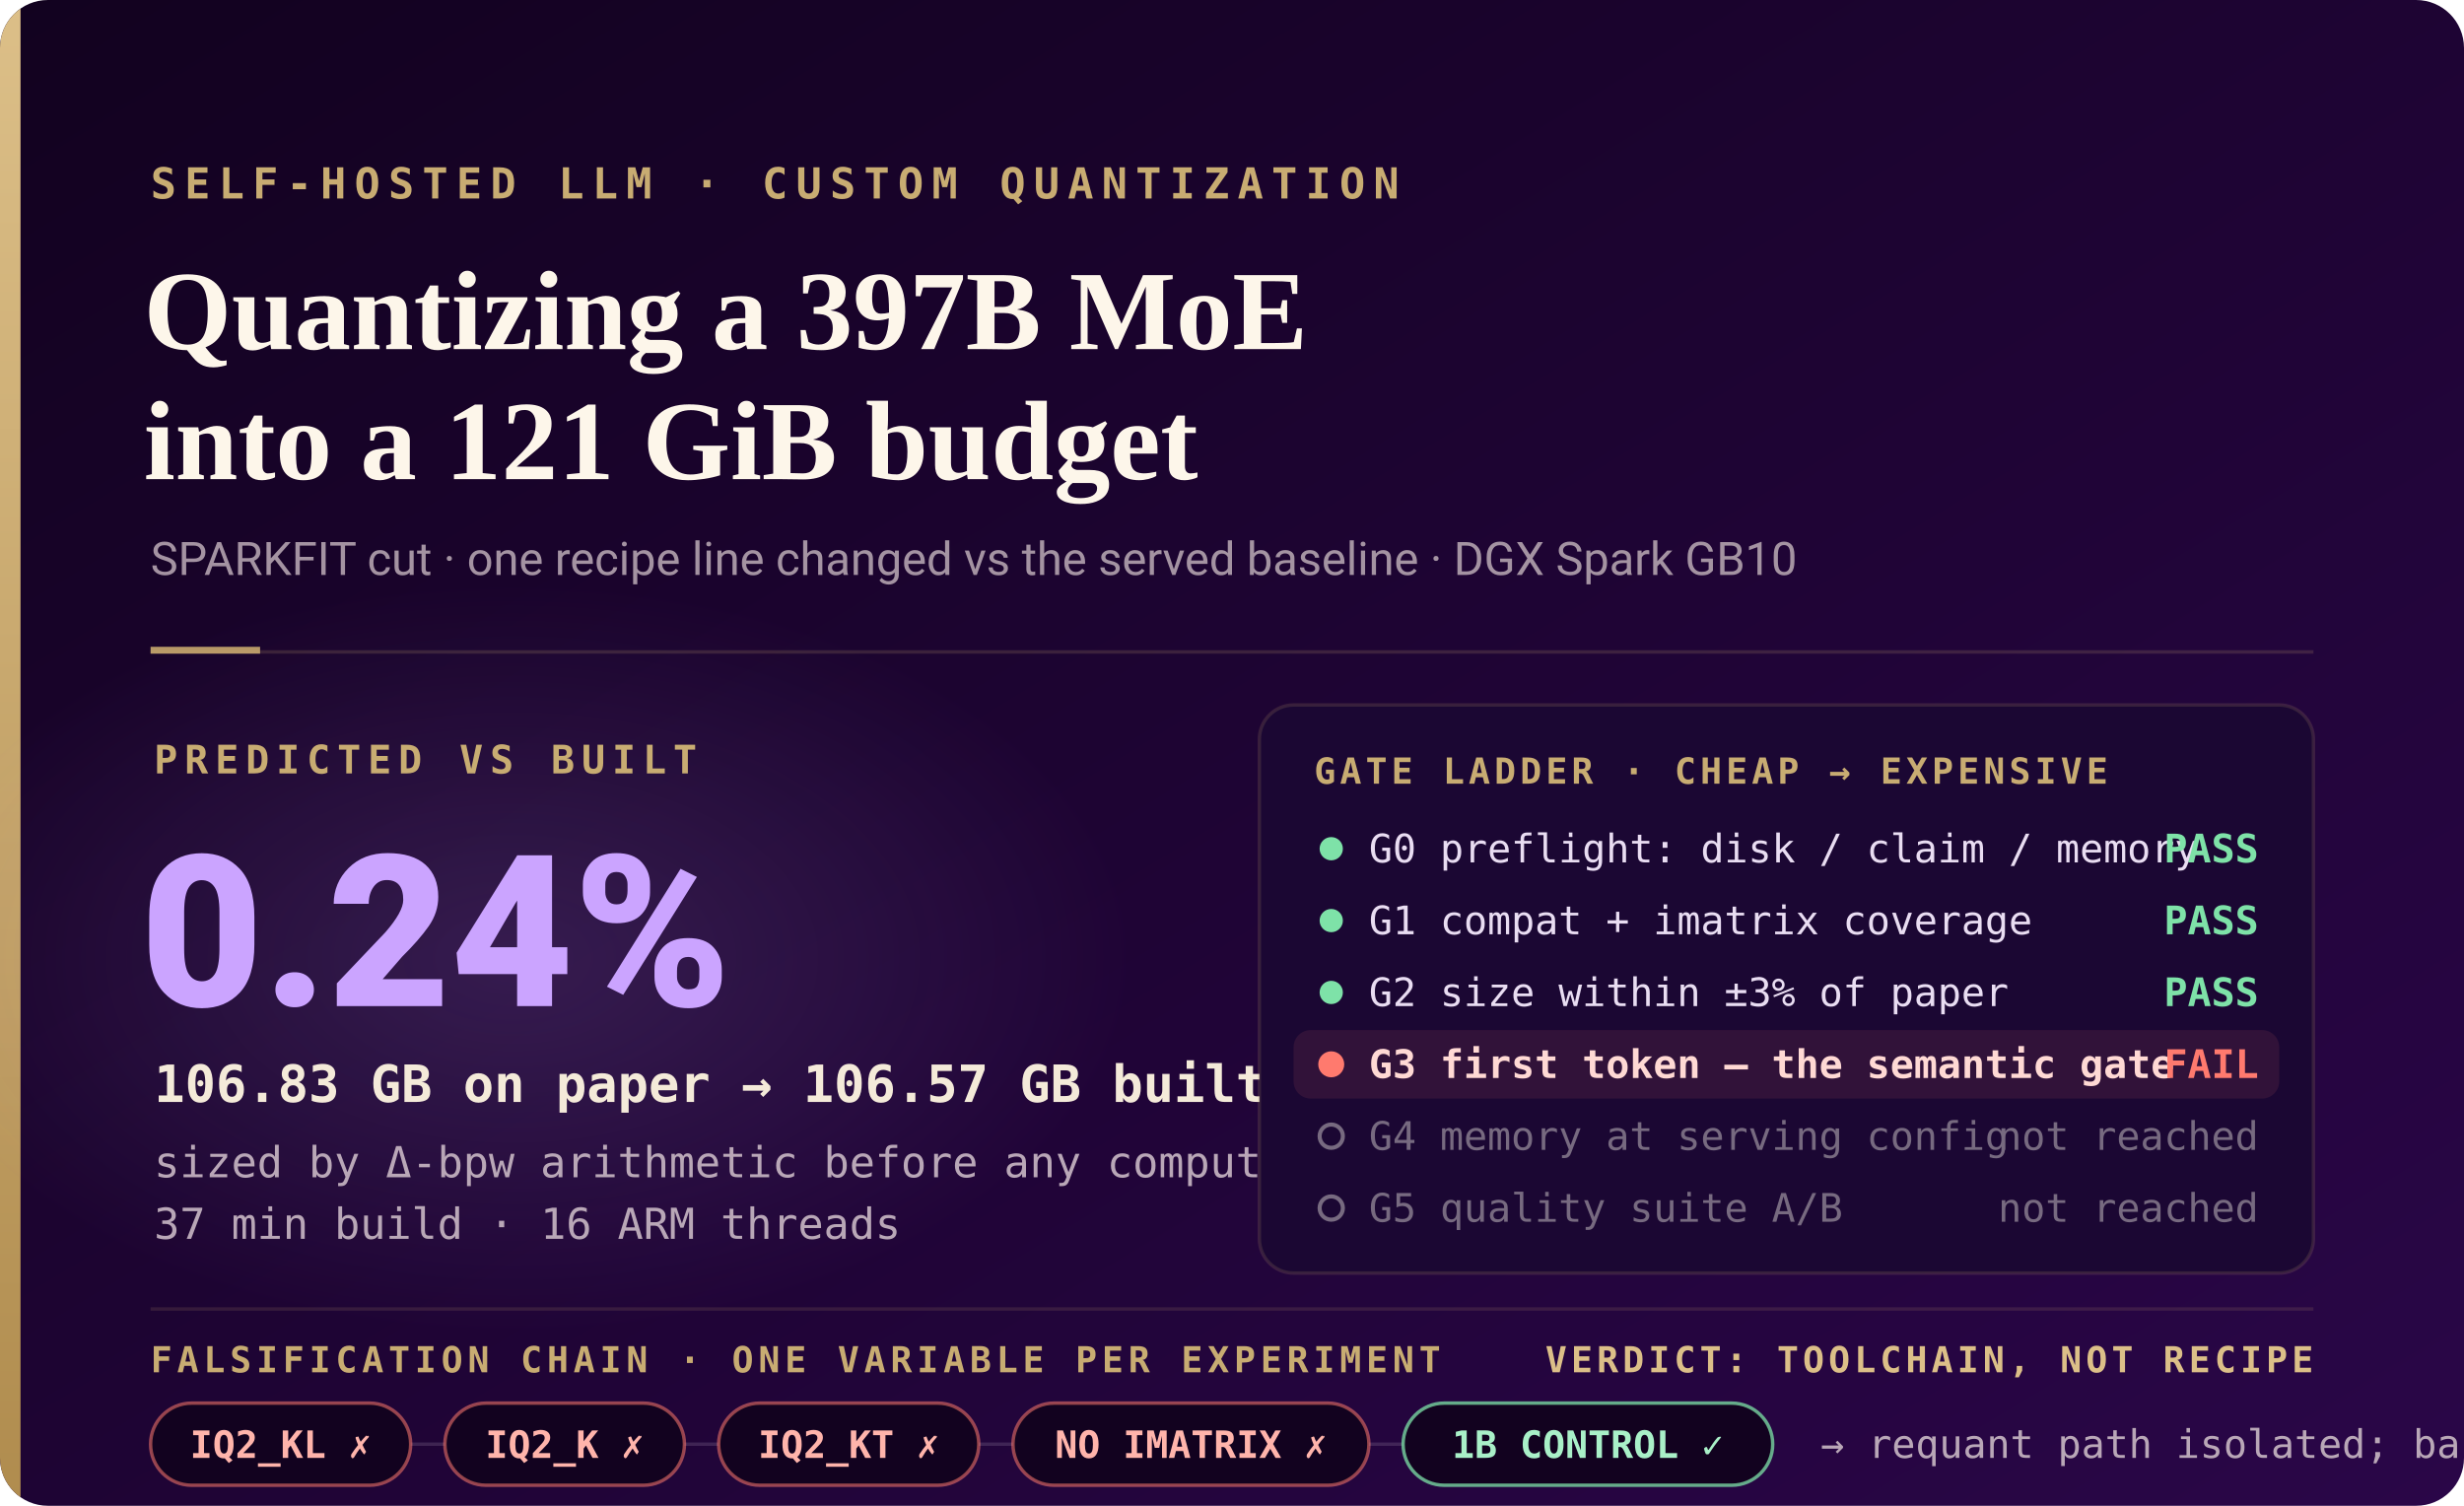
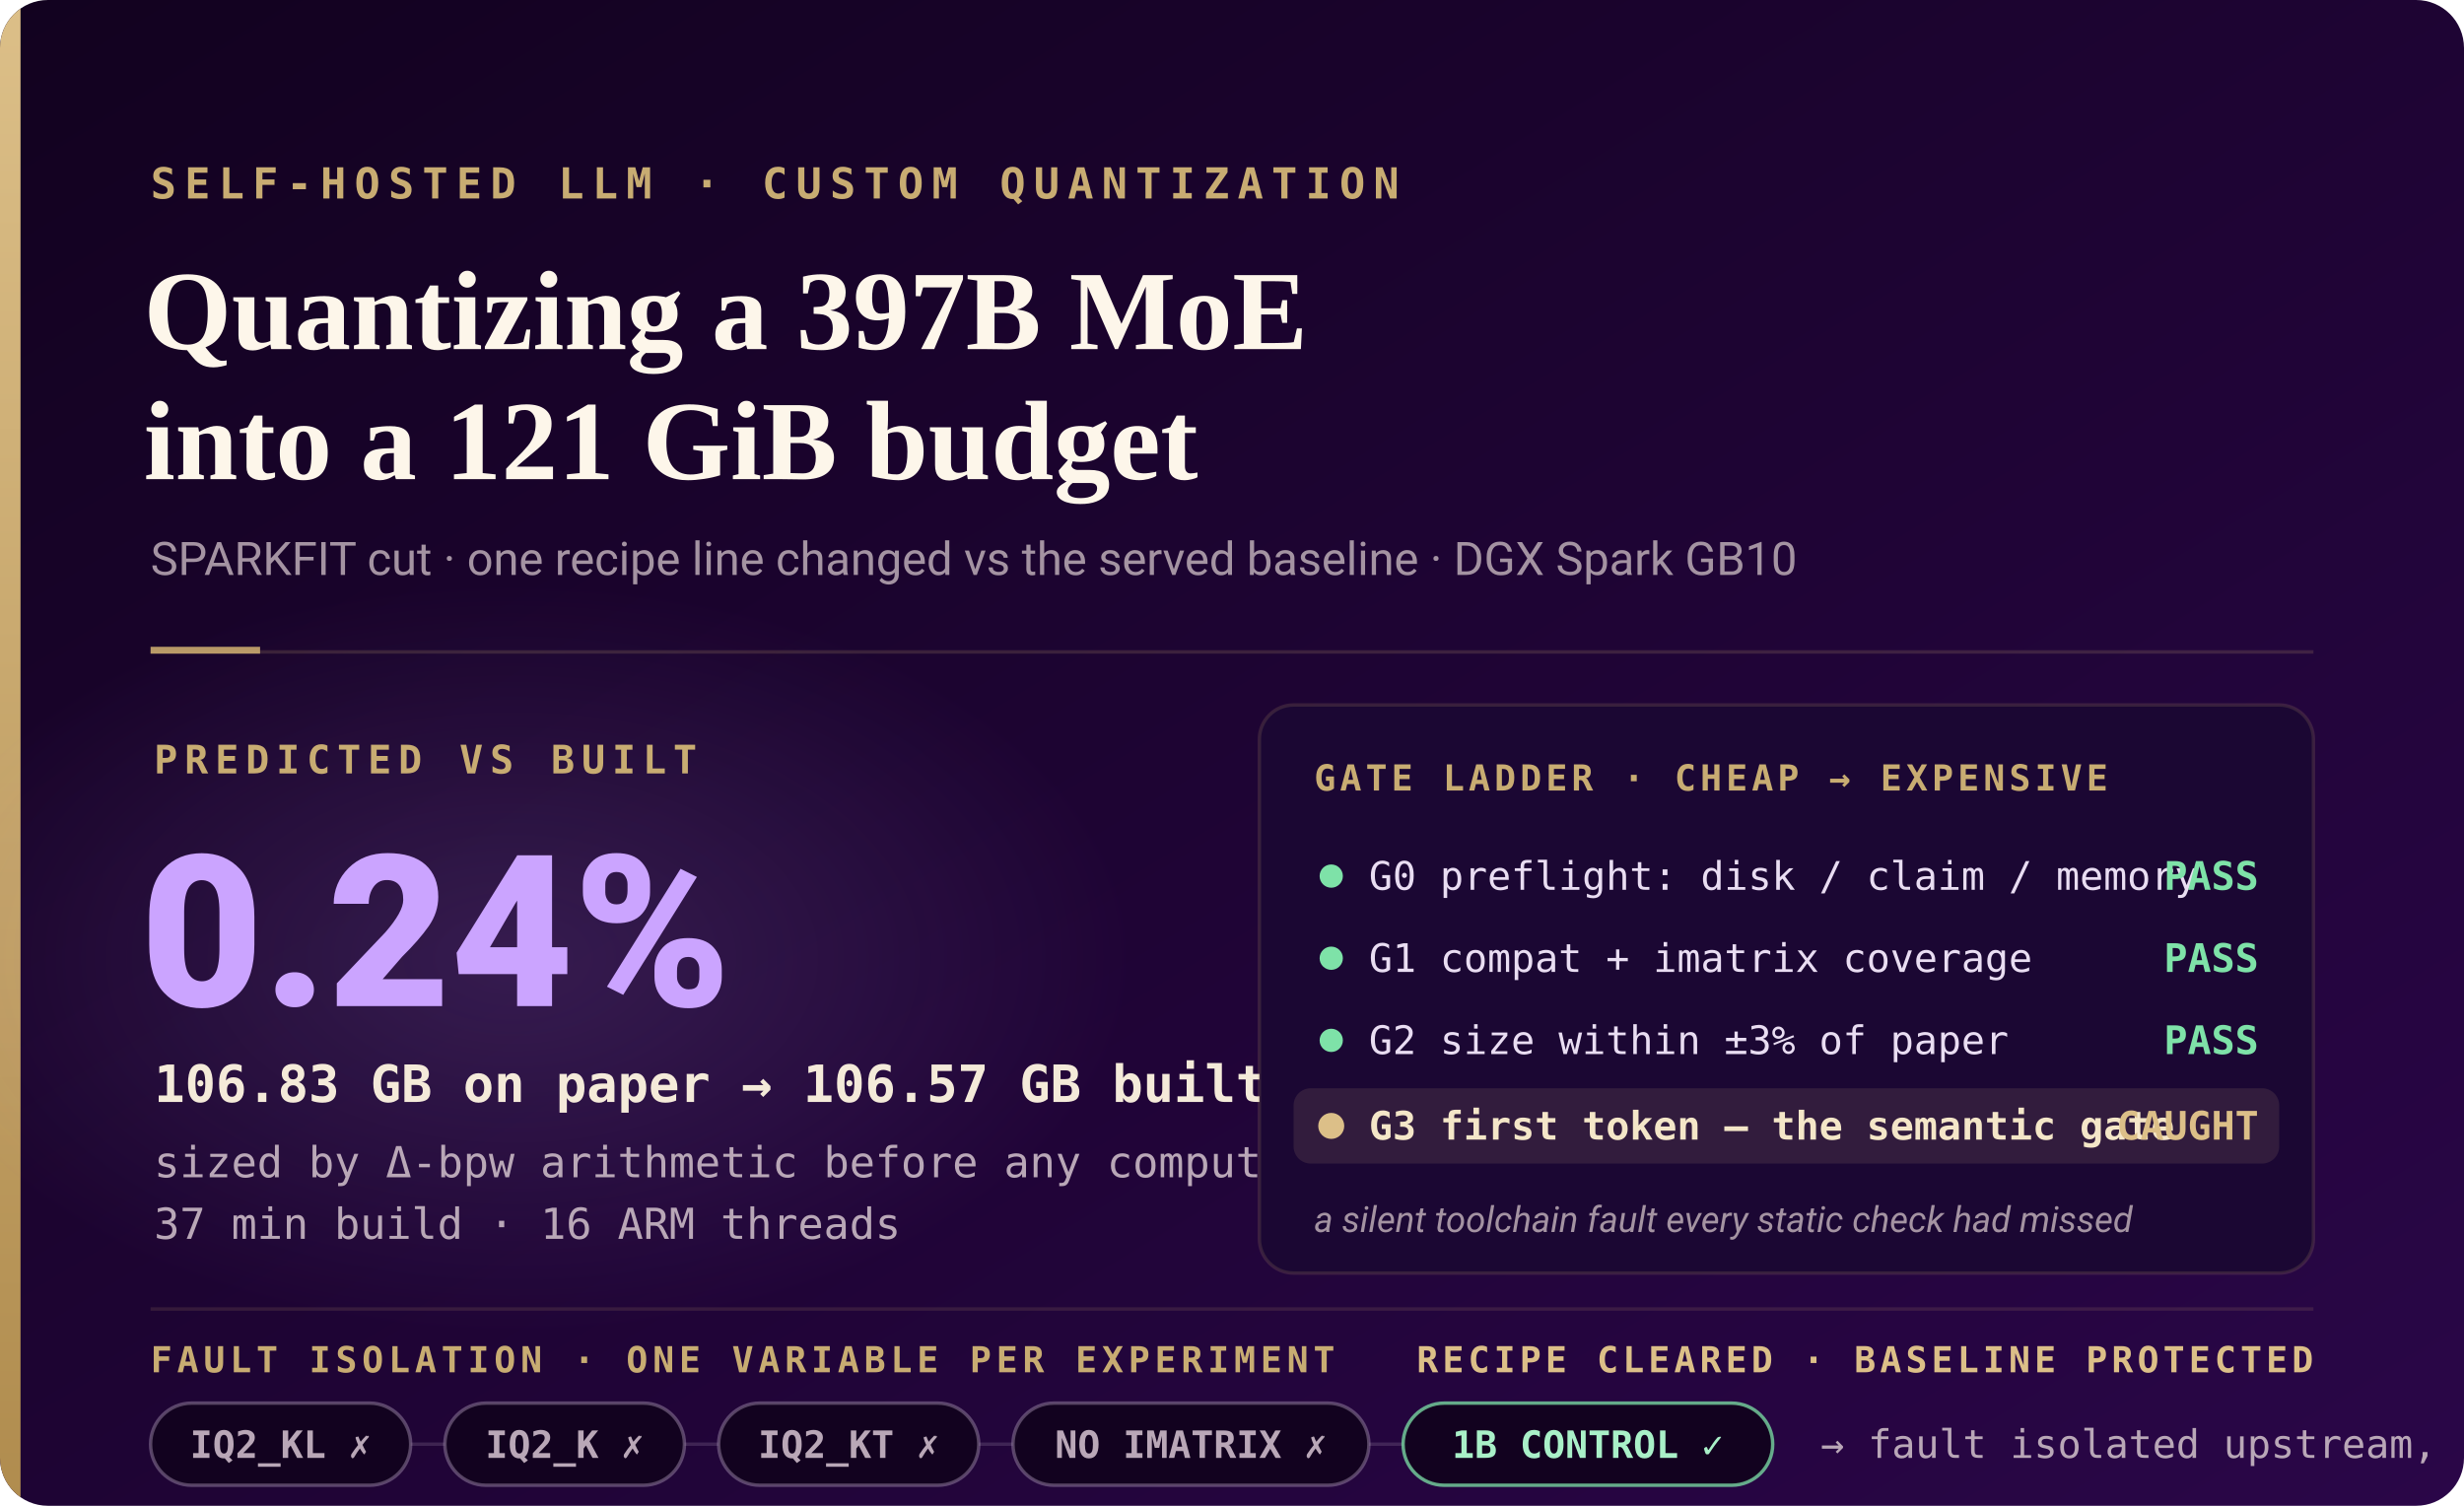
- <svg xmlns="http://www.w3.org/2000/svg" viewBox="0 0 720 440" font-family="ui-monospace,'SF Mono','Cascadia Code',Menlo,Consolas,monospace" role="img" aria-label="Quantizing a 397B MoE into a 121 GiB budget: built to 0.24% of the paper-predicted size, failed the first semantic gate, fault isolated to the toolchain by a five-experiment falsification chain">
+ <svg xmlns="http://www.w3.org/2000/svg" viewBox="0 0 720 440" font-family="ui-monospace,'SF Mono','Cascadia Code',Menlo,Consolas,monospace" role="img" aria-label="Quantizing a 397B MoE into a 121 GiB budget: built to 0.24% of the paper-predicted size; the gate ladder caught a silent toolchain fault at the first semantic gate, and five controlled experiments cleared the recipe and protected the baseline">
  <defs>
    <linearGradient id="bg" x1="0" y1="0" x2="1" y2="1">
      <stop offset="0" stop-color="#12021f" />
      <stop offset="1" stop-color="#2a0648" />
    </linearGradient>
    <linearGradient id="rail" x1="0" y1="0" x2="0" y2="1">
      <stop offset="0" stop-color="#dcbf88" />
      <stop offset="1" stop-color="#b08c4e" />
    </linearGradient>
    <radialGradient id="glow" cx="0.5" cy="0.5" r="0.5">
      <stop offset="0" stop-color="#cba4ff" stop-opacity="0.15" />
      <stop offset="1" stop-color="#cba4ff" stop-opacity="0" />
    </radialGradient>
    <clipPath id="plate">
      <rect width="720" height="440" rx="14" />
    </clipPath>
  </defs>
  <rect width="720" height="440" rx="14" fill="url(#bg)" />
  <rect x="0" y="0" width="6" height="440" fill="url(#rail)" clip-path="url(#plate)" />
  <ellipse cx="150" cy="280" rx="180" ry="110" fill="url(#glow)" />
  <text x="44" y="58" fill="#c8ac72" font-size="12.5" font-weight="700" letter-spacing="2.4">SELF-HOSTED LLM · CUSTOM QUANTIZATION</text>
  <text x="42" y="102" fill="#fdf6ea" font-size="33" font-weight="700" font-family="Georgia,'Times New Roman',ui-serif,serif">Quantizing a 397B MoE</text>
  <text x="42" y="140" fill="#fdf6ea" font-size="33" font-weight="700" font-family="Georgia,'Times New Roman',ui-serif,serif">into a 121 GiB budget</text>
  <text x="44" y="168" fill="#a493a2" font-size="13.5" font-family="system-ui,-apple-system,'Segoe UI',Roboto,Helvetica,Arial,sans-serif">SPARKFIT cut · one recipe line changed vs the served baseline · DGX Spark GB10</text>
  <rect x="44" y="190" width="632" height="1" fill="#c9a96e" opacity="0.18" />
  <rect x="44" y="189" width="32" height="2" fill="#c9a96e" opacity="0.9" />
  <text x="45" y="226" fill="#c8ac72" font-size="11.5" font-weight="700" letter-spacing="2">PREDICTED VS BUILT</text>
  <text x="41" y="294" fill="#cba4ff" font-size="62" font-weight="800" font-family="system-ui,-apple-system,'Segoe UI',Roboto,Helvetica,Arial,sans-serif">0.24%</text>
  <text x="45" y="322" fill="#f4ead9" font-size="15" font-weight="600">106.83 GB on paper → 106.57 GB built</text>
  <text x="45" y="344" fill="#b9a7b7" font-size="12.5">sized by Δ-bpw arithmetic before any compute</text>
  <text x="45" y="362" fill="#b9a7b7" font-size="12.5">37 min build · 16 ARM threads</text>
  <rect x="368" y="206" width="308" height="166" rx="10" fill="#1b0733" stroke="#c9a96e" stroke-opacity="0.16" />
-   <text x="384" y="229" fill="#c8ac72" font-size="10.5" font-weight="700" letter-spacing="1.2">GATE LADDER · CHEAP → EXPENSIVE</text>
-   <circle cx="389" cy="248" r="3.4" fill="#7ee2a8" />
-   <text x="400" y="252" fill="#e9ddf2" font-size="11.5">G0 preflight: disk / claim / memory</text>
-   <text x="660" y="252" fill="#7ee2a8" font-size="11.5" font-weight="700" text-anchor="end">PASS</text>
-   <circle cx="389" cy="269" r="3.4" fill="#7ee2a8" />
-   <text x="400" y="273" fill="#e9ddf2" font-size="11.5">G1 compat + imatrix coverage</text>
-   <text x="660" y="273" fill="#7ee2a8" font-size="11.5" font-weight="700" text-anchor="end">PASS</text>
-   <circle cx="389" cy="290" r="3.4" fill="#7ee2a8" />
-   <text x="400" y="294" fill="#e9ddf2" font-size="11.5">G2 size within ±3% of paper</text>
-   <text x="660" y="294" fill="#7ee2a8" font-size="11.5" font-weight="700" text-anchor="end">PASS</text>
-   <rect x="378" y="301" width="288" height="20" rx="5" fill="#ff7a6e" opacity="0.10" />
-   <circle cx="389" cy="311" r="3.8" fill="#ff7a6e" />
-   <text x="400" y="315" fill="#ffd9d4" font-size="11.5" font-weight="700">G3 first token — the semantic gate</text>
-   <text x="660" y="315" fill="#ff7a6e" font-size="11.5" font-weight="800" text-anchor="end">FAIL</text>
-   <circle cx="389" cy="332" r="3.4" fill="none" stroke="#776a80" stroke-width="1.2" />
-   <text x="400" y="336" fill="#776a80" font-size="11.5">G4 memory at serving config</text>
-   <text x="660" y="336" fill="#776a80" font-size="11.5" text-anchor="end">not reached</text>
-   <circle cx="389" cy="353" r="3.4" fill="none" stroke="#776a80" stroke-width="1.2" />
-   <text x="400" y="357" fill="#776a80" font-size="11.5">G5 quality suite A/B</text>
-   <text x="660" y="357" fill="#776a80" font-size="11.5" text-anchor="end">not reached</text>
+   <text x="384" y="231" fill="#c8ac72" font-size="10.5" font-weight="700" letter-spacing="1.2">GATE LADDER · CHEAP → EXPENSIVE</text>
+   <circle cx="389" cy="256" r="3.4" fill="#7ee2a8" />
+   <text x="400" y="260" fill="#e9ddf2" font-size="11.5">G0 preflight: disk / claim / memory</text>
+   <text x="660" y="260" fill="#7ee2a8" font-size="11.5" font-weight="700" text-anchor="end">PASS</text>
+   <circle cx="389" cy="280" r="3.4" fill="#7ee2a8" />
+   <text x="400" y="284" fill="#e9ddf2" font-size="11.5">G1 compat + imatrix coverage</text>
+   <text x="660" y="284" fill="#7ee2a8" font-size="11.5" font-weight="700" text-anchor="end">PASS</text>
+   <circle cx="389" cy="304" r="3.4" fill="#7ee2a8" />
+   <text x="400" y="308" fill="#e9ddf2" font-size="11.5">G2 size within ±3% of paper</text>
+   <text x="660" y="308" fill="#7ee2a8" font-size="11.5" font-weight="700" text-anchor="end">PASS</text>
+   <rect x="378" y="318" width="288" height="22" rx="5" fill="#dcbf88" opacity="0.12" />
+   <circle cx="389" cy="329" r="3.8" fill="#dcbf88" />
+   <text x="400" y="333" fill="#f4e6c8" font-size="11.5" font-weight="700">G3 first token — the semantic gate</text>
+   <text x="660" y="333" fill="#dcbf88" font-size="11.5" font-weight="800" text-anchor="end">CAUGHT</text>
+   <text x="384" y="360" fill="#a493a2" font-size="10.5" font-style="italic" font-family="system-ui,-apple-system,'Segoe UI',Roboto,Helvetica,Arial,sans-serif">a silent toolchain fault every static check had missed</text>
  <rect x="44" y="382" width="632" height="1" fill="#c9a96e" opacity="0.14" />
-   <text x="44" y="401" fill="#c8ac72" font-size="10.5" font-weight="700" letter-spacing="1.4">FALSIFICATION CHAIN · ONE VARIABLE PER EXPERIMENT</text>
-   <text x="676" y="401" fill="#dcbf88" font-size="10.5" font-weight="700" letter-spacing="1.2" text-anchor="end">VERDICT: TOOLCHAIN, NOT RECIPE</text>
+   <text x="44" y="401" fill="#c8ac72" font-size="10.5" font-weight="700" letter-spacing="1.4">FAULT ISOLATION · ONE VARIABLE PER EXPERIMENT</text>
+   <text x="676" y="401" fill="#dcbf88" font-size="10.5" font-weight="700" letter-spacing="1.2" text-anchor="end">RECIPE CLEARED · BASELINE PROTECTED</text>
  <line x1="52" y1="422" x2="500" y2="422" stroke="#9a86a6" stroke-opacity="0.25" />
-   <rect x="44" y="410" width="76" height="24" rx="12" fill="#12021f" stroke="#ff7a6e" stroke-opacity="0.55" />
-   <text x="82" y="426" fill="#ffb4ab" font-size="11" font-weight="600" text-anchor="middle">IQ2_KL ✗</text>
-   <rect x="130" y="410" width="70" height="24" rx="12" fill="#12021f" stroke="#ff7a6e" stroke-opacity="0.55" />
-   <text x="165" y="426" fill="#ffb4ab" font-size="11" font-weight="600" text-anchor="middle">IQ2_K ✗</text>
-   <rect x="210" y="410" width="76" height="24" rx="12" fill="#12021f" stroke="#ff7a6e" stroke-opacity="0.55" />
-   <text x="248" y="426" fill="#ffb4ab" font-size="11" font-weight="600" text-anchor="middle">IQ2_KT ✗</text>
-   <rect x="296" y="410" width="104" height="24" rx="12" fill="#12021f" stroke="#ff7a6e" stroke-opacity="0.55" />
-   <text x="348" y="426" fill="#ffb4ab" font-size="11" font-weight="600" text-anchor="middle">NO IMATRIX ✗</text>
+   <rect x="44" y="410" width="76" height="24" rx="12" fill="#12021f" stroke="#9a86a6" stroke-opacity="0.5" />
+   <text x="82" y="426" fill="#b9a7b7" font-size="11" font-weight="600" text-anchor="middle">IQ2_KL ✗</text>
+   <rect x="130" y="410" width="70" height="24" rx="12" fill="#12021f" stroke="#9a86a6" stroke-opacity="0.5" />
+   <text x="165" y="426" fill="#b9a7b7" font-size="11" font-weight="600" text-anchor="middle">IQ2_K ✗</text>
+   <rect x="210" y="410" width="76" height="24" rx="12" fill="#12021f" stroke="#9a86a6" stroke-opacity="0.5" />
+   <text x="248" y="426" fill="#b9a7b7" font-size="11" font-weight="600" text-anchor="middle">IQ2_KT ✗</text>
+   <rect x="296" y="410" width="104" height="24" rx="12" fill="#12021f" stroke="#9a86a6" stroke-opacity="0.5" />
+   <text x="348" y="426" fill="#b9a7b7" font-size="11" font-weight="600" text-anchor="middle">NO IMATRIX ✗</text>
  <rect x="410" y="410" width="108" height="24" rx="12" fill="#12021f" stroke="#7ee2a8" stroke-opacity="0.75" />
  <text x="464" y="426" fill="#a9f0c8" font-size="11" font-weight="700" text-anchor="middle">1B CONTROL ✓</text>
-   <text x="532" y="426" fill="#b9a7b7" font-size="11.5">→ requant path isolated; baseline kept</text>
+   <text x="532" y="426" fill="#b9a7b7" font-size="11.5">→ fault isolated upstream, not here</text>
</svg>
